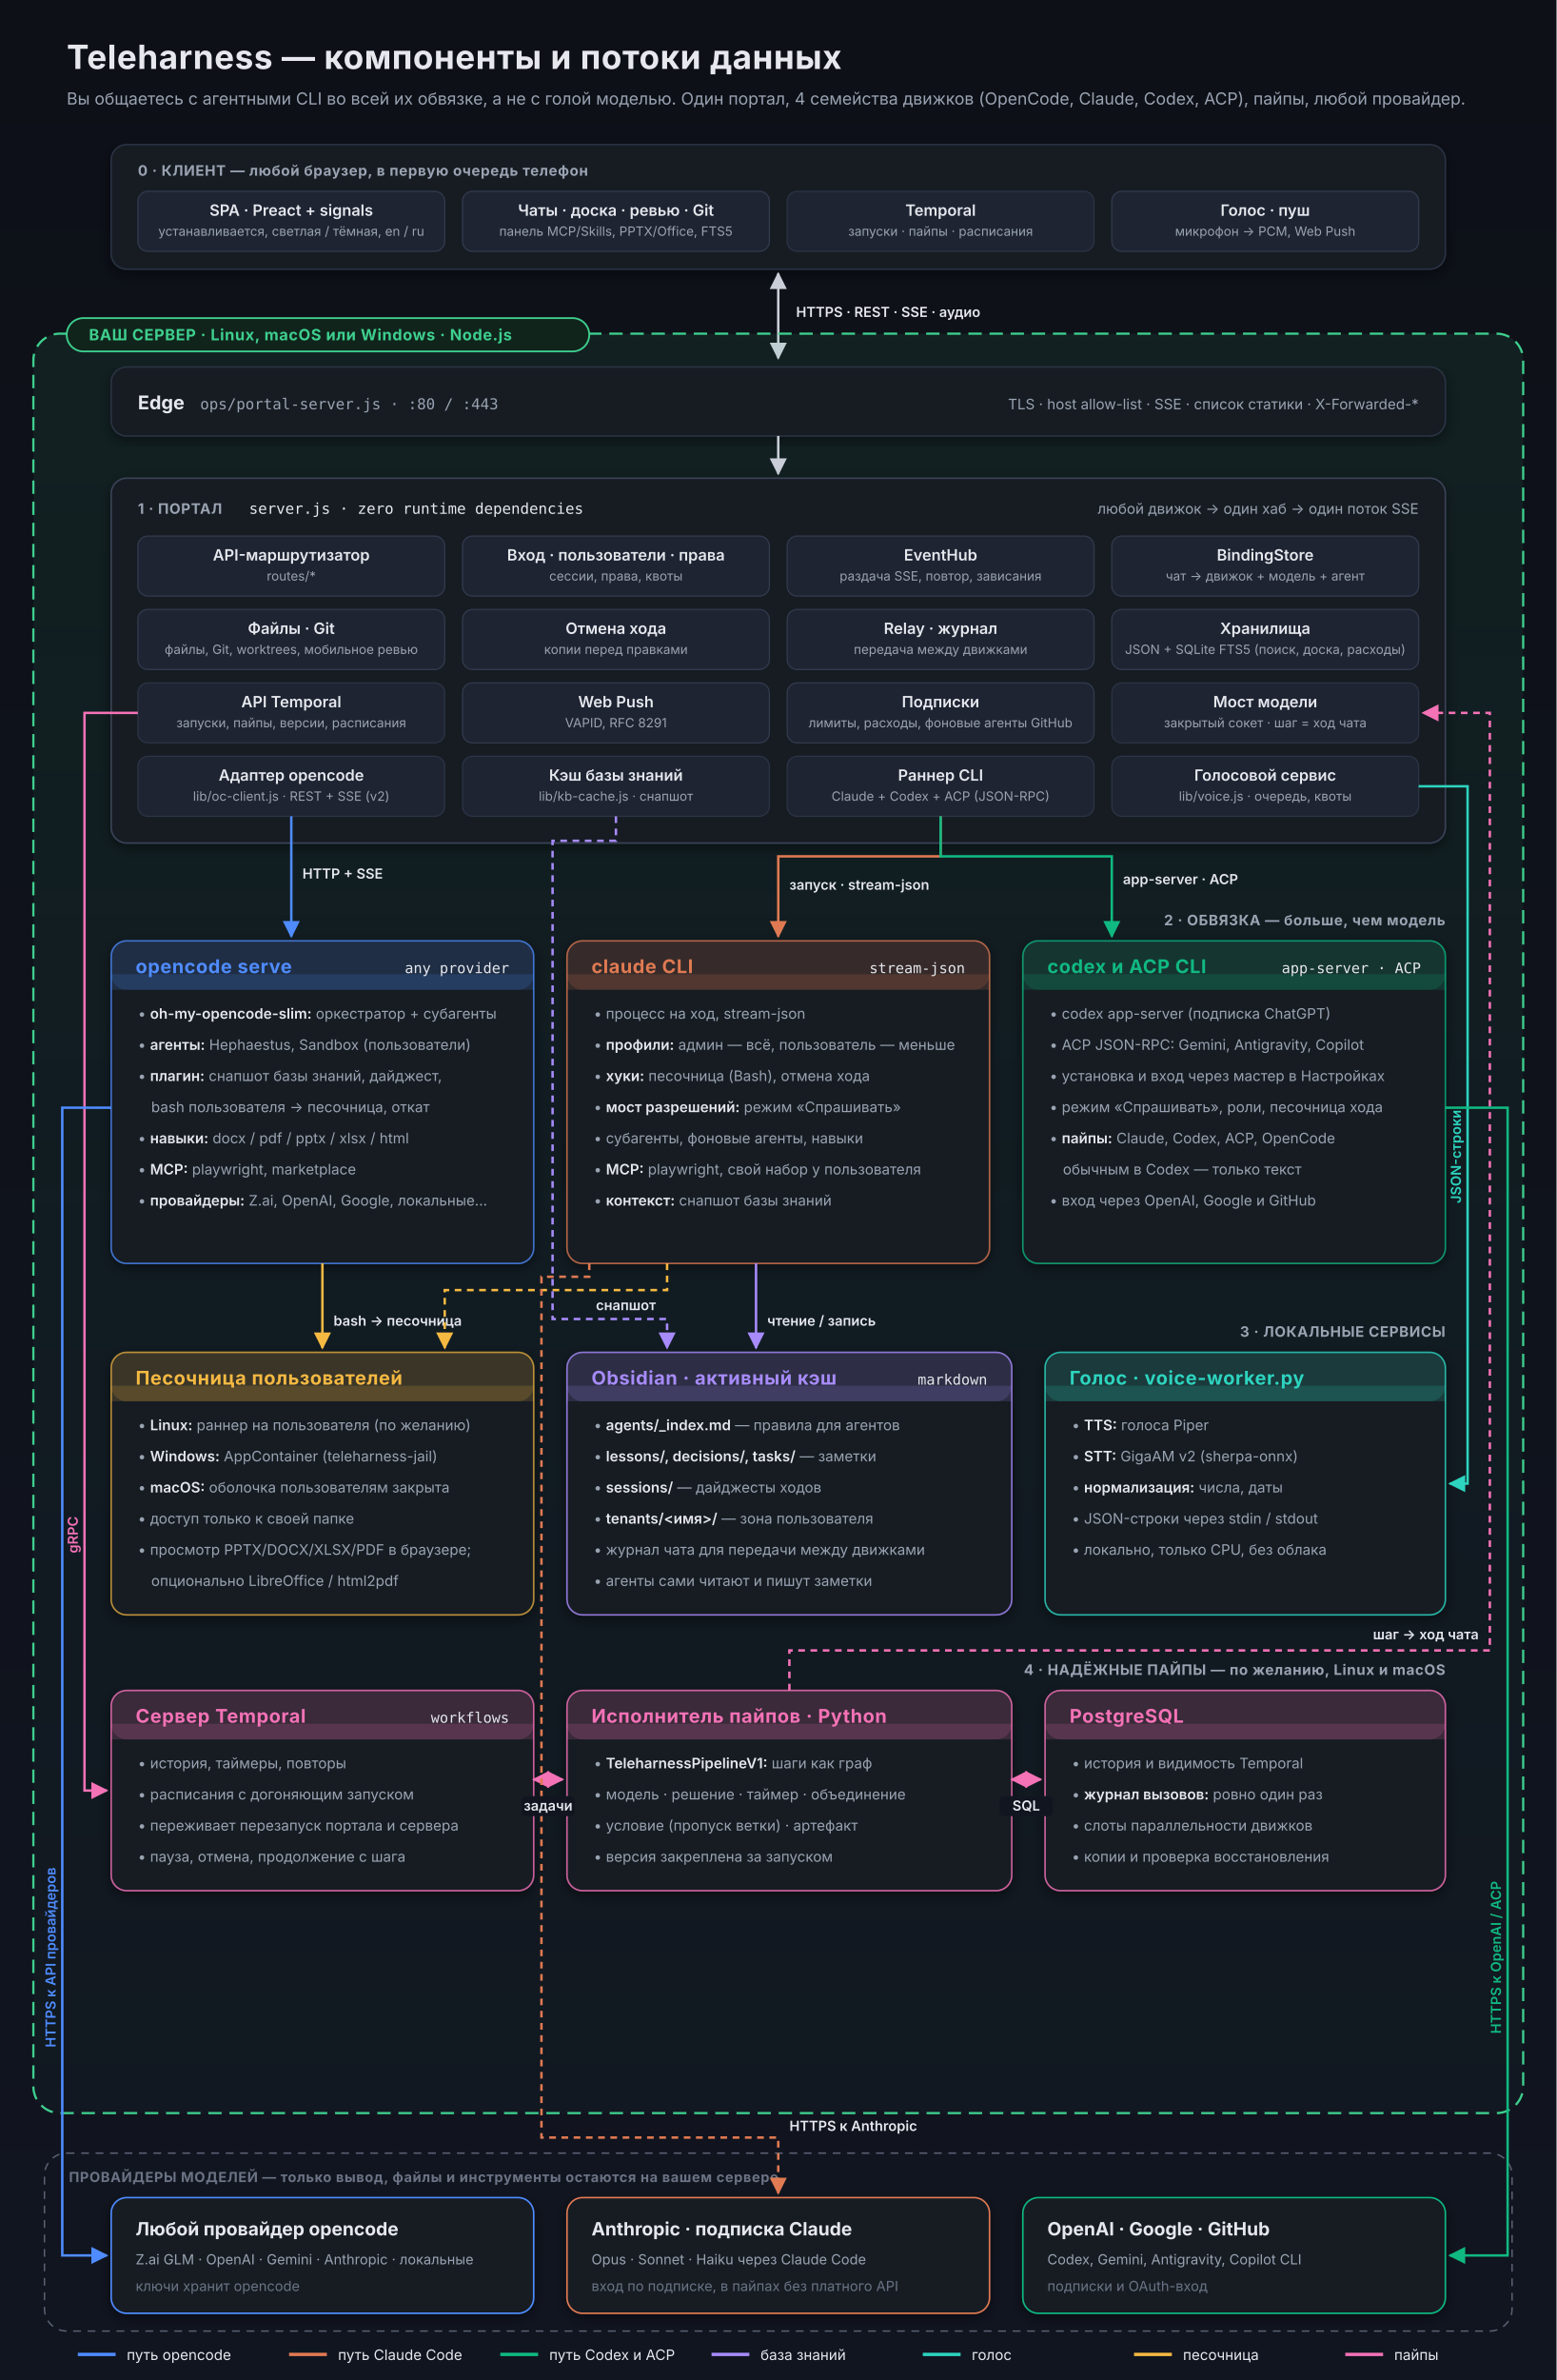
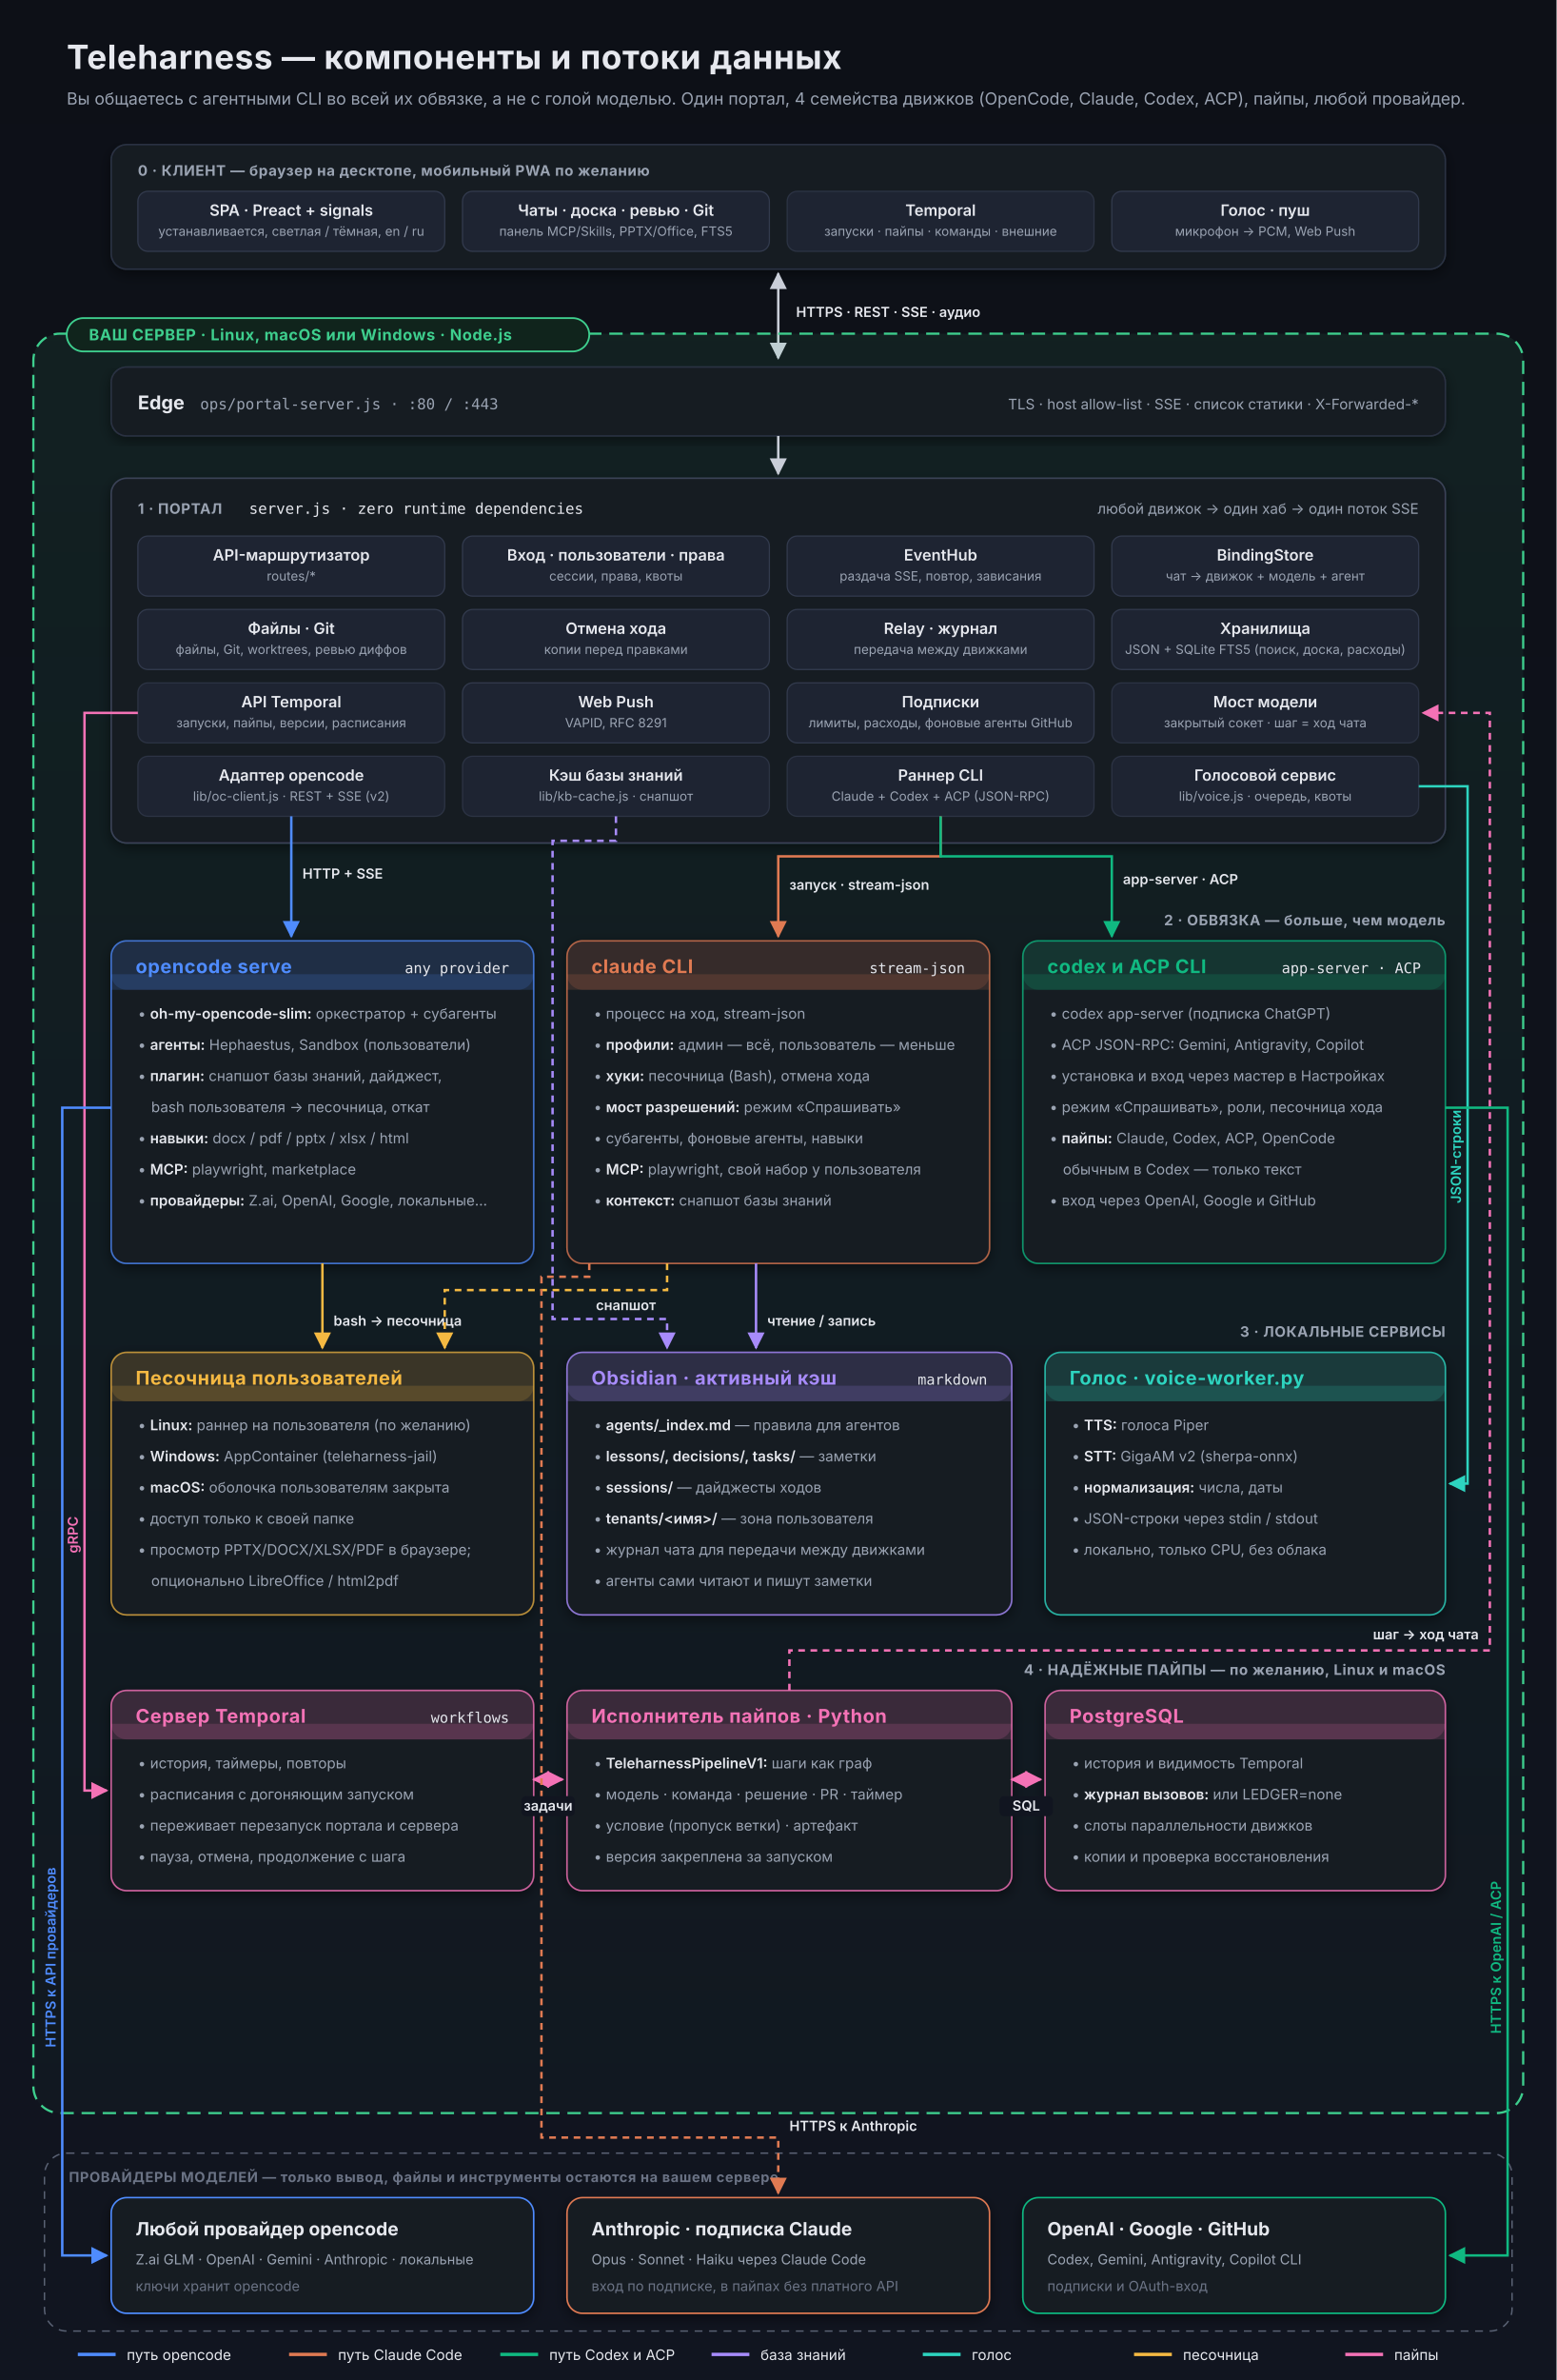
<svg xmlns="http://www.w3.org/2000/svg" width="1400" height="2140" viewBox="0 0 1400 2140" font-family="Segoe UI, Inter, Arial, sans-serif">
  <defs>
    <linearGradient id="bg" x1="0" y1="0" x2="0" y2="1">
      <stop offset="0" stop-color="#0d1017" />
      <stop offset="1" stop-color="#111520" />
    </linearGradient>
    <linearGradient id="srv" x1="0" y1="0" x2="0" y2="1">
      <stop offset="0" stop-color="#3ecf8e" stop-opacity="0.08" />
      <stop offset="1" stop-color="#3ecf8e" stop-opacity="0.02" />
    </linearGradient>
    <filter id="shadow" x="-5%" y="-5%" width="110%" height="120%">
      <feDropShadow dx="0" dy="4" stdDeviation="6" flood-color="#000" flood-opacity="0.45" />
    </filter>
    <marker id="a_blue" viewBox="0 0 10 10" refX="9" refY="5" markerWidth="7" markerHeight="7" orient="auto-start-reverse">
      <path d="M0,0 L10,5 L0,10 z" fill="#4f8cff" />
    </marker>
    <marker id="a_orange" viewBox="0 0 10 10" refX="9" refY="5" markerWidth="7" markerHeight="7" orient="auto-start-reverse">
      <path d="M0,0 L10,5 L0,10 z" fill="#e07a52" />
    </marker>
    <marker id="a_green" viewBox="0 0 10 10" refX="9" refY="5" markerWidth="7" markerHeight="7" orient="auto-start-reverse">
      <path d="M0,0 L10,5 L0,10 z" fill="#3ecf8e" />
    </marker>
    <marker id="a_purple" viewBox="0 0 10 10" refX="9" refY="5" markerWidth="7" markerHeight="7" orient="auto-start-reverse">
      <path d="M0,0 L10,5 L0,10 z" fill="#a78bfa" />
    </marker>
    <marker id="a_teal" viewBox="0 0 10 10" refX="9" refY="5" markerWidth="7" markerHeight="7" orient="auto-start-reverse">
      <path d="M0,0 L10,5 L0,10 z" fill="#2dd4bf" />
    </marker>
    <marker id="a_yellow" viewBox="0 0 10 10" refX="9" refY="5" markerWidth="7" markerHeight="7" orient="auto-start-reverse">
      <path d="M0,0 L10,5 L0,10 z" fill="#f5b942" />
    </marker>
    <marker id="a_pink" viewBox="0 0 10 10" refX="9" refY="5" markerWidth="7" markerHeight="7" orient="auto-start-reverse">
      <path d="M0,0 L10,5 L0,10 z" fill="#f472b6" />
    </marker>
    <marker id="a_codex" viewBox="0 0 10 10" refX="9" refY="5" markerWidth="7" markerHeight="7" orient="auto-start-reverse">
      <path d="M0,0 L10,5 L0,10 z" fill="#10b981" />
    </marker>
    <marker id="a_white" viewBox="0 0 10 10" refX="9" refY="5" markerWidth="7" markerHeight="7" orient="auto-start-reverse">
      <path d="M0,0 L10,5 L0,10 z" fill="#c9ced8" />
    </marker>
    <style>
    .t { fill:#e6e8ee; } .m { fill:#9aa3b2; } .d { fill:#6b7385; }
    .h { letter-spacing:0.5px; } .mono { font-family: Cascadia Code, Consolas, monospace; }
    .chip { fill:#1e2432; stroke:#323a4d; stroke-width:1.1; }
  </style>
  </defs>
  <rect width="1400" height="2140" fill="url(#bg)" />
  <text x="60" y="62" class="t h" font-size="30" font-weight="700" text-anchor="start">Teleharness — компоненты и потоки данных</text>
  <text x="60" y="94" class="m" font-size="15" font-weight="400" text-anchor="start">Вы общаетесь с агентными CLI во всей их обвязке, а не с голой моделью. Один портал, 4 семейства движков (OpenCode, Claude, Codex, ACP), пайпы, любой провайдер.</text>
  <g filter="url(#shadow)">
    <rect x="100" y="130" width="1200" height="112" rx="14" fill="#161a24" stroke="#2b3242" stroke-opacity="1" stroke-width="1.4" />
  </g>
-   <text x="124" y="158" class="m h" font-size="13" font-weight="700" text-anchor="start">0 · КЛИЕНТ — любой браузер, в первую очередь телефон</text>
+   <text x="124" y="158" class="m h" font-size="13" font-weight="700" text-anchor="start">0 · КЛИЕНТ — браузер на десктопе, мобильный PWA по желанию</text>
  <rect x="124" y="172" width="276" height="54" rx="9" class="chip" />
  <text x="262" y="194" class="t" font-size="14" font-weight="600" text-anchor="middle">SPA · Preact + signals</text>
  <text x="262" y="212" class="m" font-size="11.5" font-weight="400" text-anchor="middle">устанавливается, светлая / тёмная, en / ru</text>
  <rect x="416" y="172" width="276" height="54" rx="9" class="chip" />
  <text x="554" y="194" class="t" font-size="14" font-weight="600" text-anchor="middle">Чаты · доска · ревью · Git</text>
  <text x="554" y="212" class="m" font-size="11.5" font-weight="400" text-anchor="middle">панель MCP/Skills, PPTX/Office, FTS5</text>
  <rect x="708" y="172" width="276" height="54" rx="9" class="chip" stroke="#f472b6" stroke-opacity="0.75" />
  <text x="846" y="194" class="t" font-size="14" font-weight="600" text-anchor="middle" fill="#f472b6">Temporal</text>
-   <text x="846" y="212" class="m" font-size="11.5" font-weight="400" text-anchor="middle">запуски · пайпы · расписания</text>
+   <text x="846" y="212" class="m" font-size="11.5" font-weight="400" text-anchor="middle">запуски · пайпы · команды · внешние</text>
  <rect x="1000" y="172" width="276" height="54" rx="9" class="chip" />
  <text x="1138" y="194" class="t" font-size="14" font-weight="600" text-anchor="middle">Голос · пуш</text>
  <text x="1138" y="212" class="m" font-size="11.5" font-weight="400" text-anchor="middle">микрофон → PCM, Web Push</text>
  <path d="M700,246 L700,322" fill="none" stroke="#c9ced8" stroke-width="2.2" marker-start="url(#a_white)" marker-end="url(#a_white)" />
  <text x="716" y="285" class="t" font-size="12.5" font-weight="600" text-anchor="start" fill="#c9ced8">HTTPS · REST · SSE · аудио</text>
  <rect x="30" y="300" width="1340" height="1600" rx="24" fill="url(#srv)" stroke="#3ecf8e" stroke-width="2" stroke-dasharray="12 7" />
  <rect x="60" y="286" width="470" height="30" rx="15" fill="#10241c" stroke="#3ecf8e" stroke-width="1.6" />
  <text x="80" y="306" class="h" font-size="14" font-weight="700" text-anchor="start" fill="#3ecf8e">ВАШ СЕРВЕР · Linux, macOS или Windows · Node.js</text>
  <g filter="url(#shadow)">
    <rect x="100" y="330" width="1200" height="62" rx="14" fill="#161a24" stroke="#2b3242" stroke-opacity="1" stroke-width="1.4" />
  </g>
  <text x="124" y="368" class="t" font-size="17" font-weight="700" text-anchor="start">Edge</text>
  <text x="180" y="368" class="m mono" font-size="13.5" font-weight="400" text-anchor="start">ops/portal-server.js · :80 / :443</text>
  <text x="1276" y="368" class="m" font-size="13" font-weight="400" text-anchor="end">TLS · host allow-list · SSE · список статики · X-Forwarded-*</text>
  <path d="M700,392 L700,426" fill="none" stroke="#c9ced8" stroke-width="2.2" marker-end="url(#a_white)" />
  <g filter="url(#shadow)">
    <rect x="100" y="430" width="1200" height="328" rx="14" fill="#161a24" stroke="#3a4356" stroke-opacity="1" stroke-width="1.4" />
  </g>
  <text x="124" y="462" class="m h" font-size="13" font-weight="700" text-anchor="start">1 · ПОРТАЛ</text>
  <text x="224" y="462" class="t mono" font-size="13.5" font-weight="400" text-anchor="start">server.js · zero runtime dependencies</text>
  <text x="1276" y="462" class="m" font-size="13" font-weight="400" text-anchor="end">любой движок → один хаб → один поток SSE</text>
  <rect x="124" y="482" width="276" height="54" rx="9" class="chip" />
  <text x="262" y="504" class="t" font-size="14" font-weight="600" text-anchor="middle">API-маршрутизатор</text>
  <text x="262" y="522" class="m" font-size="11.5" font-weight="400" text-anchor="middle">routes/*</text>
  <rect x="416" y="482" width="276" height="54" rx="9" class="chip" />
  <text x="554" y="504" class="t" font-size="14" font-weight="600" text-anchor="middle">Вход · пользователи · права</text>
  <text x="554" y="522" class="m" font-size="11.5" font-weight="400" text-anchor="middle">сессии, права, квоты</text>
  <rect x="708" y="482" width="276" height="54" rx="9" class="chip" />
  <text x="846" y="504" class="t" font-size="14" font-weight="600" text-anchor="middle">EventHub</text>
  <text x="846" y="522" class="m" font-size="11.5" font-weight="400" text-anchor="middle">раздача SSE, повтор, зависания</text>
  <rect x="1000" y="482" width="276" height="54" rx="9" class="chip" />
  <text x="1138" y="504" class="t" font-size="14" font-weight="600" text-anchor="middle">BindingStore</text>
  <text x="1138" y="522" class="m" font-size="11.5" font-weight="400" text-anchor="middle">чат → движок + модель + агент</text>
  <rect x="124" y="548" width="276" height="54" rx="9" class="chip" />
  <text x="262" y="570" class="t" font-size="14" font-weight="600" text-anchor="middle">Файлы · Git</text>
-   <text x="262" y="588" class="m" font-size="11.5" font-weight="400" text-anchor="middle">файлы, Git, worktrees, мобильное ревью</text>
+   <text x="262" y="588" class="m" font-size="11.5" font-weight="400" text-anchor="middle">файлы, Git, worktrees, ревью диффов</text>
  <rect x="416" y="548" width="276" height="54" rx="9" class="chip" />
  <text x="554" y="570" class="t" font-size="14" font-weight="600" text-anchor="middle">Отмена хода</text>
  <text x="554" y="588" class="m" font-size="11.5" font-weight="400" text-anchor="middle">копии перед правками</text>
  <rect x="708" y="548" width="276" height="54" rx="9" class="chip" />
  <text x="846" y="570" class="t" font-size="14" font-weight="600" text-anchor="middle">Relay · журнал</text>
  <text x="846" y="588" class="m" font-size="11.5" font-weight="400" text-anchor="middle">передача между движками</text>
  <rect x="1000" y="548" width="276" height="54" rx="9" class="chip" />
  <text x="1138" y="570" class="t" font-size="14" font-weight="600" text-anchor="middle">Хранилища</text>
  <text x="1138" y="588" class="m" font-size="11.5" font-weight="400" text-anchor="middle">JSON + SQLite FTS5 (поиск, доска, расходы)</text>
  <rect x="124" y="614" width="276" height="54" rx="9" class="chip" stroke="#f472b6" stroke-opacity="0.75" />
  <text x="262" y="636" class="t" font-size="14" font-weight="600" text-anchor="middle" fill="#f472b6">API Temporal</text>
  <text x="262" y="654" class="m" font-size="11.5" font-weight="400" text-anchor="middle">запуски, пайпы, версии, расписания</text>
  <rect x="416" y="614" width="276" height="54" rx="9" class="chip" />
  <text x="554" y="636" class="t" font-size="14" font-weight="600" text-anchor="middle">Web Push</text>
  <text x="554" y="654" class="m" font-size="11.5" font-weight="400" text-anchor="middle">VAPID, RFC 8291</text>
  <rect x="708" y="614" width="276" height="54" rx="9" class="chip" />
  <text x="846" y="636" class="t" font-size="14" font-weight="600" text-anchor="middle">Подписки</text>
  <text x="846" y="654" class="m" font-size="11.5" font-weight="400" text-anchor="middle">лимиты, расходы, фоновые агенты GitHub</text>
  <rect x="1000" y="614" width="276" height="54" rx="9" class="chip" stroke="#f472b6" stroke-opacity="0.75" />
  <text x="1138" y="636" class="t" font-size="14" font-weight="600" text-anchor="middle" fill="#f472b6">Мост модели</text>
  <text x="1138" y="654" class="m" font-size="11.5" font-weight="400" text-anchor="middle">закрытый сокет · шаг = ход чата</text>
  <rect x="124" y="680" width="276" height="54" rx="9" class="chip" stroke="#4f8cff" stroke-opacity="0.75" />
  <text x="262" y="702" class="t" font-size="14" font-weight="600" text-anchor="middle" fill="#4f8cff">Адаптер opencode</text>
  <text x="262" y="720" class="m" font-size="11.5" font-weight="400" text-anchor="middle">lib/oc-client.js · REST + SSE (v2)</text>
  <rect x="416" y="680" width="276" height="54" rx="9" class="chip" stroke="#a78bfa" stroke-opacity="0.75" />
  <text x="554" y="702" class="t" font-size="14" font-weight="600" text-anchor="middle" fill="#a78bfa">Кэш базы знаний</text>
  <text x="554" y="720" class="m" font-size="11.5" font-weight="400" text-anchor="middle">lib/kb-cache.js · снапшот</text>
  <rect x="708" y="680" width="276" height="54" rx="9" class="chip" stroke="#e07a52" stroke-opacity="0.75" />
  <text x="846" y="702" class="t" font-size="14" font-weight="600" text-anchor="middle" fill="#e07a52">Раннер CLI</text>
  <text x="846" y="720" class="m" font-size="11.5" font-weight="400" text-anchor="middle">Claude + Codex + ACP (JSON-RPC)</text>
  <rect x="1000" y="680" width="276" height="54" rx="9" class="chip" stroke="#2dd4bf" stroke-opacity="0.75" />
  <text x="1138" y="702" class="t" font-size="14" font-weight="600" text-anchor="middle" fill="#2dd4bf">Голосовой сервис</text>
  <text x="1138" y="720" class="m" font-size="11.5" font-weight="400" text-anchor="middle">lib/voice.js · очередь, квоты</text>
  <text x="1300" y="832" class="m h" font-size="13" font-weight="700" text-anchor="end">2 · ОБВЯЗКА — больше, чем модель</text>
  <g filter="url(#shadow)">
    <rect x="100" y="846" width="380" height="290" rx="14" fill="#161a24" stroke="#4f8cff" stroke-opacity="0.75" stroke-width="1.4" />
  </g>
  <rect x="100" y="846" width="380" height="44" rx="14" fill="#4f8cff" fill-opacity="0.16" />
  <rect x="100" y="876" width="380" height="14" fill="#4f8cff" fill-opacity="0.16" />
  <text x="122" y="875" class="h" font-size="17" font-weight="700" text-anchor="start" fill="#4f8cff">opencode serve</text>
  <text x="458" y="875" class="t mono" font-size="13" font-weight="400" text-anchor="end">any provider</text>
  <text x="124" y="916" class="m" font-size="13">• <tspan class="t" font-weight="600">oh-my-opencode-slim:</tspan> оркестратор + субагенты</text>
  <text x="124" y="944" class="m" font-size="13">• <tspan class="t" font-weight="600">агенты:</tspan> Hephaestus, Sandbox (пользователи)</text>
  <text x="124" y="972" class="m" font-size="13">• <tspan class="t" font-weight="600">плагин:</tspan> снапшот базы знаний, дайджест,</text>
  <text x="136" y="1000" class="m" font-size="13">bash пользователя → песочница, откат</text>
  <text x="124" y="1028" class="m" font-size="13">• <tspan class="t" font-weight="600">навыки:</tspan> docx / pdf / pptx / xlsx / html</text>
  <text x="124" y="1056" class="m" font-size="13">• <tspan class="t" font-weight="600">MCP:</tspan> playwright, marketplace</text>
  <text x="124" y="1084" class="m" font-size="13">• <tspan class="t" font-weight="600">провайдеры:</tspan> Z.ai, OpenAI, Google, локальные…</text>
  <g filter="url(#shadow)">
    <rect x="510" y="846" width="380" height="290" rx="14" fill="#161a24" stroke="#e07a52" stroke-opacity="0.75" stroke-width="1.4" />
  </g>
  <rect x="510" y="846" width="380" height="44" rx="14" fill="#e07a52" fill-opacity="0.16" />
  <rect x="510" y="876" width="380" height="14" fill="#e07a52" fill-opacity="0.16" />
  <text x="532" y="875" class="h" font-size="17" font-weight="700" text-anchor="start" fill="#e07a52">claude CLI</text>
  <text x="868" y="875" class="t mono" font-size="13" font-weight="400" text-anchor="end">stream-json</text>
  <text x="534" y="916" class="m" font-size="13">• процесс на ход, stream-json</text>
  <text x="534" y="944" class="m" font-size="13">• <tspan class="t" font-weight="600">профили:</tspan> админ — всё, пользователь — меньше</text>
  <text x="534" y="972" class="m" font-size="13">• <tspan class="t" font-weight="600">хуки:</tspan> песочница (Bash), отмена хода</text>
  <text x="534" y="1000" class="m" font-size="13">• <tspan class="t" font-weight="600">мост разрешений:</tspan> режим «Спрашивать»</text>
  <text x="534" y="1028" class="m" font-size="13">• субагенты, фоновые агенты, навыки</text>
  <text x="534" y="1056" class="m" font-size="13">• <tspan class="t" font-weight="600">MCP:</tspan> playwright, свой набор у пользователя</text>
  <text x="534" y="1084" class="m" font-size="13">• <tspan class="t" font-weight="600">контекст:</tspan> снапшот базы знаний</text>
  <g filter="url(#shadow)">
    <rect x="920" y="846" width="380" height="290" rx="14" fill="#161a24" stroke="#10b981" stroke-opacity="0.75" stroke-width="1.4" />
  </g>
  <rect x="920" y="846" width="380" height="44" rx="14" fill="#10b981" fill-opacity="0.16" />
  <rect x="920" y="876" width="380" height="14" fill="#10b981" fill-opacity="0.16" />
  <text x="942" y="875" class="h" font-size="17" font-weight="700" text-anchor="start" fill="#10b981">codex и ACP CLI</text>
  <text x="1278" y="875" class="t mono" font-size="13" font-weight="400" text-anchor="end">app-server · ACP</text>
  <text x="944" y="916" class="m" font-size="13">• codex app-server (подписка ChatGPT)</text>
  <text x="944" y="944" class="m" font-size="13">• ACP JSON-RPC: Gemini, Antigravity, Copilot</text>
  <text x="944" y="972" class="m" font-size="13">• установка и вход через мастер в Настройках</text>
  <text x="944" y="1000" class="m" font-size="13">• режим «Спрашивать», роли, песочница хода</text>
  <text x="944" y="1028" class="m" font-size="13">• <tspan class="t" font-weight="600">пайпы:</tspan> Claude, Codex, ACP, OpenCode</text>
  <text x="956" y="1056" class="m" font-size="13">обычным в Codex — только текст</text>
  <text x="944" y="1084" class="m" font-size="13">• вход через OpenAI, Google и GitHub</text>
  <path d="M262,734 L262,842" fill="none" stroke="#4f8cff" stroke-width="2.2" marker-end="url(#a_blue)" />
  <text x="272" y="790" class="t" font-size="12.5" font-weight="600" text-anchor="start" fill="#4f8cff">HTTP + SSE</text>
  <path d="M846,734 L846,770 L700,770 L700,842" fill="none" stroke="#e07a52" stroke-width="2.2" marker-end="url(#a_orange)" />
  <text x="710" y="800" class="t" font-size="12.5" font-weight="600" text-anchor="start" fill="#e07a52">запуск · stream-json</text>
  <path d="M846,734 L846,770 L1000,770 L1000,842" fill="none" stroke="#10b981" stroke-width="2.2" marker-end="url(#a_codex)" />
  <text x="1010" y="795" class="t" font-size="12.5" font-weight="600" text-anchor="start" fill="#10b981">app-server · ACP</text>
  <text x="1300" y="1202" class="m h" font-size="13" font-weight="700" text-anchor="end">3 · ЛОКАЛЬНЫЕ СЕРВИСЫ</text>
  <g filter="url(#shadow)">
    <rect x="100" y="1216" width="380" height="236" rx="14" fill="#161a24" stroke="#f5b942" stroke-opacity="0.7" stroke-width="1.4" />
  </g>
  <rect x="100" y="1216" width="380" height="44" rx="14" fill="#f5b942" fill-opacity="0.16" />
  <rect x="100" y="1246" width="380" height="14" fill="#f5b942" fill-opacity="0.16" />
  <text x="122" y="1245" class="h" font-size="17" font-weight="700" text-anchor="start" fill="#f5b942">Песочница пользователей</text>
  <text x="124" y="1286" class="m" font-size="13">• <tspan class="t" font-weight="600">Linux:</tspan> раннер на пользователя (по желанию)</text>
  <text x="124" y="1314" class="m" font-size="13">• <tspan class="t" font-weight="600">Windows:</tspan> AppContainer (teleharness-jail)</text>
  <text x="124" y="1342" class="m" font-size="13">• <tspan class="t" font-weight="600">macOS:</tspan> оболочка пользователям закрыта</text>
  <text x="124" y="1370" class="m" font-size="13">• доступ только к своей папке</text>
  <text x="124" y="1398" class="m" font-size="13">• просмотр PPTX/DOCX/XLSX/PDF в браузере;</text>
  <text x="136" y="1426" class="m" font-size="13">опционально LibreOffice / html2pdf</text>
  <g filter="url(#shadow)">
    <rect x="510" y="1216" width="400" height="236" rx="14" fill="#161a24" stroke="#a78bfa" stroke-opacity="0.8" stroke-width="1.4" />
  </g>
  <rect x="510" y="1216" width="400" height="44" rx="14" fill="#a78bfa" fill-opacity="0.16" />
  <rect x="510" y="1246" width="400" height="14" fill="#a78bfa" fill-opacity="0.16" />
  <text x="532" y="1245" class="h" font-size="17" font-weight="700" text-anchor="start" fill="#a78bfa">Obsidian · активный кэш</text>
  <text x="888" y="1245" class="t mono" font-size="13" font-weight="400" text-anchor="end">markdown</text>
  <text x="534" y="1286" class="m" font-size="13">• <tspan class="t" font-weight="600">agents/_index.md</tspan> — правила для агентов</text>
  <text x="534" y="1314" class="m" font-size="13">• <tspan class="t" font-weight="600">lessons/, decisions/, tasks/</tspan> — заметки</text>
  <text x="534" y="1342" class="m" font-size="13">• <tspan class="t" font-weight="600">sessions/</tspan> — дайджесты ходов</text>
  <text x="534" y="1370" class="m" font-size="13">• <tspan class="t" font-weight="600">tenants/&lt;имя&gt;/</tspan> — зона пользователя</text>
  <text x="534" y="1398" class="m" font-size="13">• журнал чата для передачи между движками</text>
  <text x="534" y="1426" class="m" font-size="13">• агенты сами читают и пишут заметки</text>
  <g filter="url(#shadow)">
    <rect x="940" y="1216" width="360" height="236" rx="14" fill="#161a24" stroke="#2dd4bf" stroke-opacity="0.8" stroke-width="1.4" />
  </g>
  <rect x="940" y="1216" width="360" height="44" rx="14" fill="#2dd4bf" fill-opacity="0.16" />
  <rect x="940" y="1246" width="360" height="14" fill="#2dd4bf" fill-opacity="0.16" />
  <text x="962" y="1245" class="h" font-size="17" font-weight="700" text-anchor="start" fill="#2dd4bf">Голос · voice-worker.py</text>
  <text x="964" y="1286" class="m" font-size="13">• <tspan class="t" font-weight="600">TTS:</tspan> голоса Piper</text>
  <text x="964" y="1314" class="m" font-size="13">• <tspan class="t" font-weight="600">STT:</tspan> GigaAM v2 (sherpa-onnx)</text>
  <text x="964" y="1342" class="m" font-size="13">• <tspan class="t" font-weight="600">нормализация:</tspan> числа, даты</text>
  <text x="964" y="1370" class="m" font-size="13">• JSON-строки через stdin / stdout</text>
  <text x="964" y="1398" class="m" font-size="13">• локально, только CPU, без облака</text>
  <path d="M290,1136 L290,1212" fill="none" stroke="#f5b942" stroke-width="2.2" marker-end="url(#a_yellow)" />
  <text x="300" y="1192" class="t" font-size="12.5" font-weight="600" text-anchor="start" fill="#f5b942">bash → песочница</text>
  <path d="M600,1136 L600,1160 L400,1160 L400,1212" fill="none" stroke="#f5b942" stroke-width="2.2" stroke-dasharray="6 5" marker-end="url(#a_yellow)" />
  <path d="M680,1136 L680,1212" fill="none" stroke="#a78bfa" stroke-width="2.2" marker-end="url(#a_purple)" />
  <text x="690" y="1192" class="t" font-size="12.5" font-weight="600" text-anchor="start" fill="#a78bfa">чтение / запись</text>
  <path d="M554,734 L554,756 L497,756 L497,1186 L600,1186 L600,1212" fill="none" stroke="#a78bfa" stroke-width="2.2" stroke-dasharray="6 5" marker-end="url(#a_purple)" />
  <text x="590" y="1178" class="t" font-size="12.5" font-weight="600" text-anchor="end" fill="#a78bfa">снапшот</text>
  <path d="M1276,707 L1320,707 L1320,1334 L1304,1334" fill="none" stroke="#2dd4bf" stroke-width="2.2" marker-end="url(#a_teal)" />
  <text x="1314" y="1040" font-size="12.5" font-weight="600" fill="#2dd4bf" text-anchor="middle" transform="rotate(-90 1314 1040)">JSON-строки</text>
  <text x="1300" y="1506" class="m h" font-size="13" font-weight="700" text-anchor="end">4 · НАДЁЖНЫЕ ПАЙПЫ — по желанию, Linux и macOS</text>
  <g filter="url(#shadow)">
    <rect x="100" y="1520" width="380" height="180" rx="14" fill="#161a24" stroke="#f472b6" stroke-opacity="0.8" stroke-width="1.4" />
  </g>
  <rect x="100" y="1520" width="380" height="44" rx="14" fill="#f472b6" fill-opacity="0.16" />
  <rect x="100" y="1550" width="380" height="14" fill="#f472b6" fill-opacity="0.16" />
  <text x="122" y="1549" class="h" font-size="17" font-weight="700" text-anchor="start" fill="#f472b6">Сервер Temporal</text>
  <text x="458" y="1549" class="t mono" font-size="13" font-weight="400" text-anchor="end">workflows</text>
  <text x="124" y="1590" class="m" font-size="13">• история, таймеры, повторы</text>
  <text x="124" y="1618" class="m" font-size="13">• расписания с догоняющим запуском</text>
  <text x="124" y="1646" class="m" font-size="13">• переживает перезапуск портала и сервера</text>
  <text x="124" y="1674" class="m" font-size="13">• пауза, отмена, продолжение с шага</text>
  <g filter="url(#shadow)">
    <rect x="510" y="1520" width="400" height="180" rx="14" fill="#161a24" stroke="#f472b6" stroke-opacity="0.8" stroke-width="1.4" />
  </g>
  <rect x="510" y="1520" width="400" height="44" rx="14" fill="#f472b6" fill-opacity="0.16" />
  <rect x="510" y="1550" width="400" height="14" fill="#f472b6" fill-opacity="0.16" />
  <text x="532" y="1549" class="h" font-size="17" font-weight="700" text-anchor="start" fill="#f472b6">Исполнитель пайпов · Python</text>
  <text x="534" y="1590" class="m" font-size="13">• <tspan class="t" font-weight="600">TeleharnessPipelineV1:</tspan> шаги как граф</text>
-   <text x="534" y="1618" class="m" font-size="13">• модель · решение · таймер · объединение</text>
+   <text x="534" y="1618" class="m" font-size="13">• модель · команда · решение · PR · таймер</text>
  <text x="534" y="1646" class="m" font-size="13">• условие (пропуск ветки) · артефакт</text>
  <text x="534" y="1674" class="m" font-size="13">• версия закреплена за запуском</text>
  <g filter="url(#shadow)">
    <rect x="940" y="1520" width="360" height="180" rx="14" fill="#161a24" stroke="#f472b6" stroke-opacity="0.8" stroke-width="1.4" />
  </g>
  <rect x="940" y="1520" width="360" height="44" rx="14" fill="#f472b6" fill-opacity="0.16" />
  <rect x="940" y="1550" width="360" height="14" fill="#f472b6" fill-opacity="0.16" />
  <text x="962" y="1549" class="h" font-size="17" font-weight="700" text-anchor="start" fill="#f472b6">PostgreSQL</text>
  <text x="964" y="1590" class="m" font-size="13">• история и видимость Temporal</text>
-   <text x="964" y="1618" class="m" font-size="13">• <tspan class="t" font-weight="600">журнал вызовов:</tspan> ровно один раз</text>
+   <text x="964" y="1618" class="m" font-size="13">• <tspan class="t" font-weight="600">журнал вызовов:</tspan> или LEDGER=none</text>
  <text x="964" y="1646" class="m" font-size="13">• слоты параллельности движков</text>
  <text x="964" y="1674" class="m" font-size="13">• копии и проверка восстановления</text>
  <path d="M124,641 L76,641 L76,1610 L96,1610" fill="none" stroke="#f472b6" stroke-width="2.2" marker-end="url(#a_pink)" />
  <text x="70" y="1380" font-size="12.5" font-weight="600" fill="#f472b6" text-anchor="middle" transform="rotate(-90 70 1380)">gRPC</text>
  <path d="M480,1600 L506,1600" fill="none" stroke="#f472b6" stroke-width="2.2" marker-start="url(#a_pink)" marker-end="url(#a_pink)" />
  <path d="M910,1600 L936,1600" fill="none" stroke="#f472b6" stroke-width="2.2" marker-start="url(#a_pink)" marker-end="url(#a_pink)" />
  <path d="M710,1520 L710,1484 L1340,1484 L1340,641 L1280,641" fill="none" stroke="#f472b6" stroke-width="2.2" stroke-dasharray="6 5" marker-end="url(#a_pink)" />
  <text x="1330" y="1474" class="t" font-size="12.5" font-weight="600" text-anchor="end" fill="#f472b6">шаг → ход чата</text>
  <rect x="40" y="1936" width="1320" height="160" rx="20" fill="none" stroke="#596173" stroke-width="1.3" stroke-dasharray="7 6" />
  <text x="62" y="1962" class="d h" font-size="12.5" font-weight="700" text-anchor="start">ПРОВАЙДЕРЫ МОДЕЛЕЙ — только вывод, файлы и инструменты остаются на вашем сервере</text>
  <g filter="url(#shadow)">
    <rect x="100" y="1976" width="380" height="104" rx="14" fill="#161a24" stroke="#4f8cff" stroke-opacity="1" stroke-width="1.4" />
  </g>
  <text x="122" y="2010" class="t" font-size="16.5" font-weight="700" text-anchor="start">Любой провайдер opencode</text>
  <text x="122" y="2036" class="m" font-size="12.5" font-weight="400" text-anchor="start">Z.ai GLM · OpenAI · Gemini · Anthropic · локальные</text>
  <text x="122" y="2060" class="d" font-size="12.5" font-weight="400" text-anchor="start">ключи хранит opencode</text>
  <g filter="url(#shadow)">
    <rect x="510" y="1976" width="380" height="104" rx="14" fill="#161a24" stroke="#e07a52" stroke-opacity="1" stroke-width="1.4" />
  </g>
  <text x="532" y="2010" class="t" font-size="16.5" font-weight="700" text-anchor="start">Anthropic · подписка Claude</text>
  <text x="532" y="2036" class="m" font-size="12.5" font-weight="400" text-anchor="start">Opus · Sonnet · Haiku через Claude Code</text>
  <text x="532" y="2060" class="d" font-size="12.5" font-weight="400" text-anchor="start">вход по подписке, в пайпах без платного API</text>
  <g filter="url(#shadow)">
    <rect x="920" y="1976" width="380" height="104" rx="14" fill="#161a24" stroke="#10b981" stroke-opacity="1" stroke-width="1.4" />
  </g>
  <text x="942" y="2010" class="t" font-size="16.5" font-weight="700" text-anchor="start">OpenAI · Google · GitHub</text>
  <text x="942" y="2036" class="m" font-size="12.5" font-weight="400" text-anchor="start">Codex, Gemini, Antigravity, Copilot CLI</text>
  <text x="942" y="2060" class="d" font-size="12.5" font-weight="400" text-anchor="start">подписки и OAuth-вход</text>
  <path d="M100,996 L56,996 L56,2028 L96,2028" fill="none" stroke="#4f8cff" stroke-width="2.2" marker-end="url(#a_blue)" />
  <path d="M530,1136 L530,1148 L487,1148 L487,1922 L700,1922 L700,1972" fill="none" stroke="#e07a52" stroke-width="2.2" stroke-dasharray="6 5" marker-end="url(#a_orange)" />
  <path d="M1300,996 L1356,996 L1356,2028 L1304,2028" fill="none" stroke="#10b981" stroke-width="2.2" marker-end="url(#a_codex)" />
  <text x="50" y="1760" font-size="12.5" font-weight="600" fill="#4f8cff" text-anchor="middle" transform="rotate(-90 50 1760)">HTTPS к API провайдеров</text>
  <text x="1350" y="1760" font-size="12.5" font-weight="600" fill="#10b981" text-anchor="middle" transform="rotate(-90 1350 1760)">HTTPS к OpenAI / ACP</text>
  <text x="710" y="1916" class="t" font-size="12.5" font-weight="600" text-anchor="start" fill="#e07a52">HTTPS к Anthropic</text>
  <rect x="469" y="1615" width="48" height="18" rx="4" fill="#111520" />
  <text x="493" y="1628" class="t" font-size="12.5" font-weight="600" text-anchor="middle" fill="#f472b6">задачи</text>
  <rect x="899" y="1615" width="48" height="18" rx="4" fill="#111520" />
  <text x="923" y="1628" class="t" font-size="12.5" font-weight="600" text-anchor="middle" fill="#f472b6">SQL</text>
  <line x1="70" y1="2117" x2="104" y2="2117" stroke="#4f8cff" stroke-width="3" />
  <text x="114" y="2122" class="t" font-size="13" font-weight="400" text-anchor="start">путь opencode</text>
  <line x1="260" y1="2117" x2="294" y2="2117" stroke="#e07a52" stroke-width="3" />
  <text x="304" y="2122" class="t" font-size="13" font-weight="400" text-anchor="start">путь Claude Code</text>
  <line x1="450" y1="2117" x2="484" y2="2117" stroke="#10b981" stroke-width="3" />
  <text x="494" y="2122" class="t" font-size="13" font-weight="400" text-anchor="start">путь Codex и ACP</text>
  <line x1="640" y1="2117" x2="674" y2="2117" stroke="#a78bfa" stroke-width="3" />
  <text x="684" y="2122" class="t" font-size="13" font-weight="400" text-anchor="start">база знаний</text>
  <line x1="830" y1="2117" x2="864" y2="2117" stroke="#2dd4bf" stroke-width="3" />
  <text x="874" y="2122" class="t" font-size="13" font-weight="400" text-anchor="start">голос</text>
  <line x1="1020" y1="2117" x2="1054" y2="2117" stroke="#f5b942" stroke-width="3" />
  <text x="1064" y="2122" class="t" font-size="13" font-weight="400" text-anchor="start">песочница</text>
  <line x1="1210" y1="2117" x2="1244" y2="2117" stroke="#f472b6" stroke-width="3" />
  <text x="1254" y="2122" class="t" font-size="13" font-weight="400" text-anchor="start">пайпы</text>
</svg>
